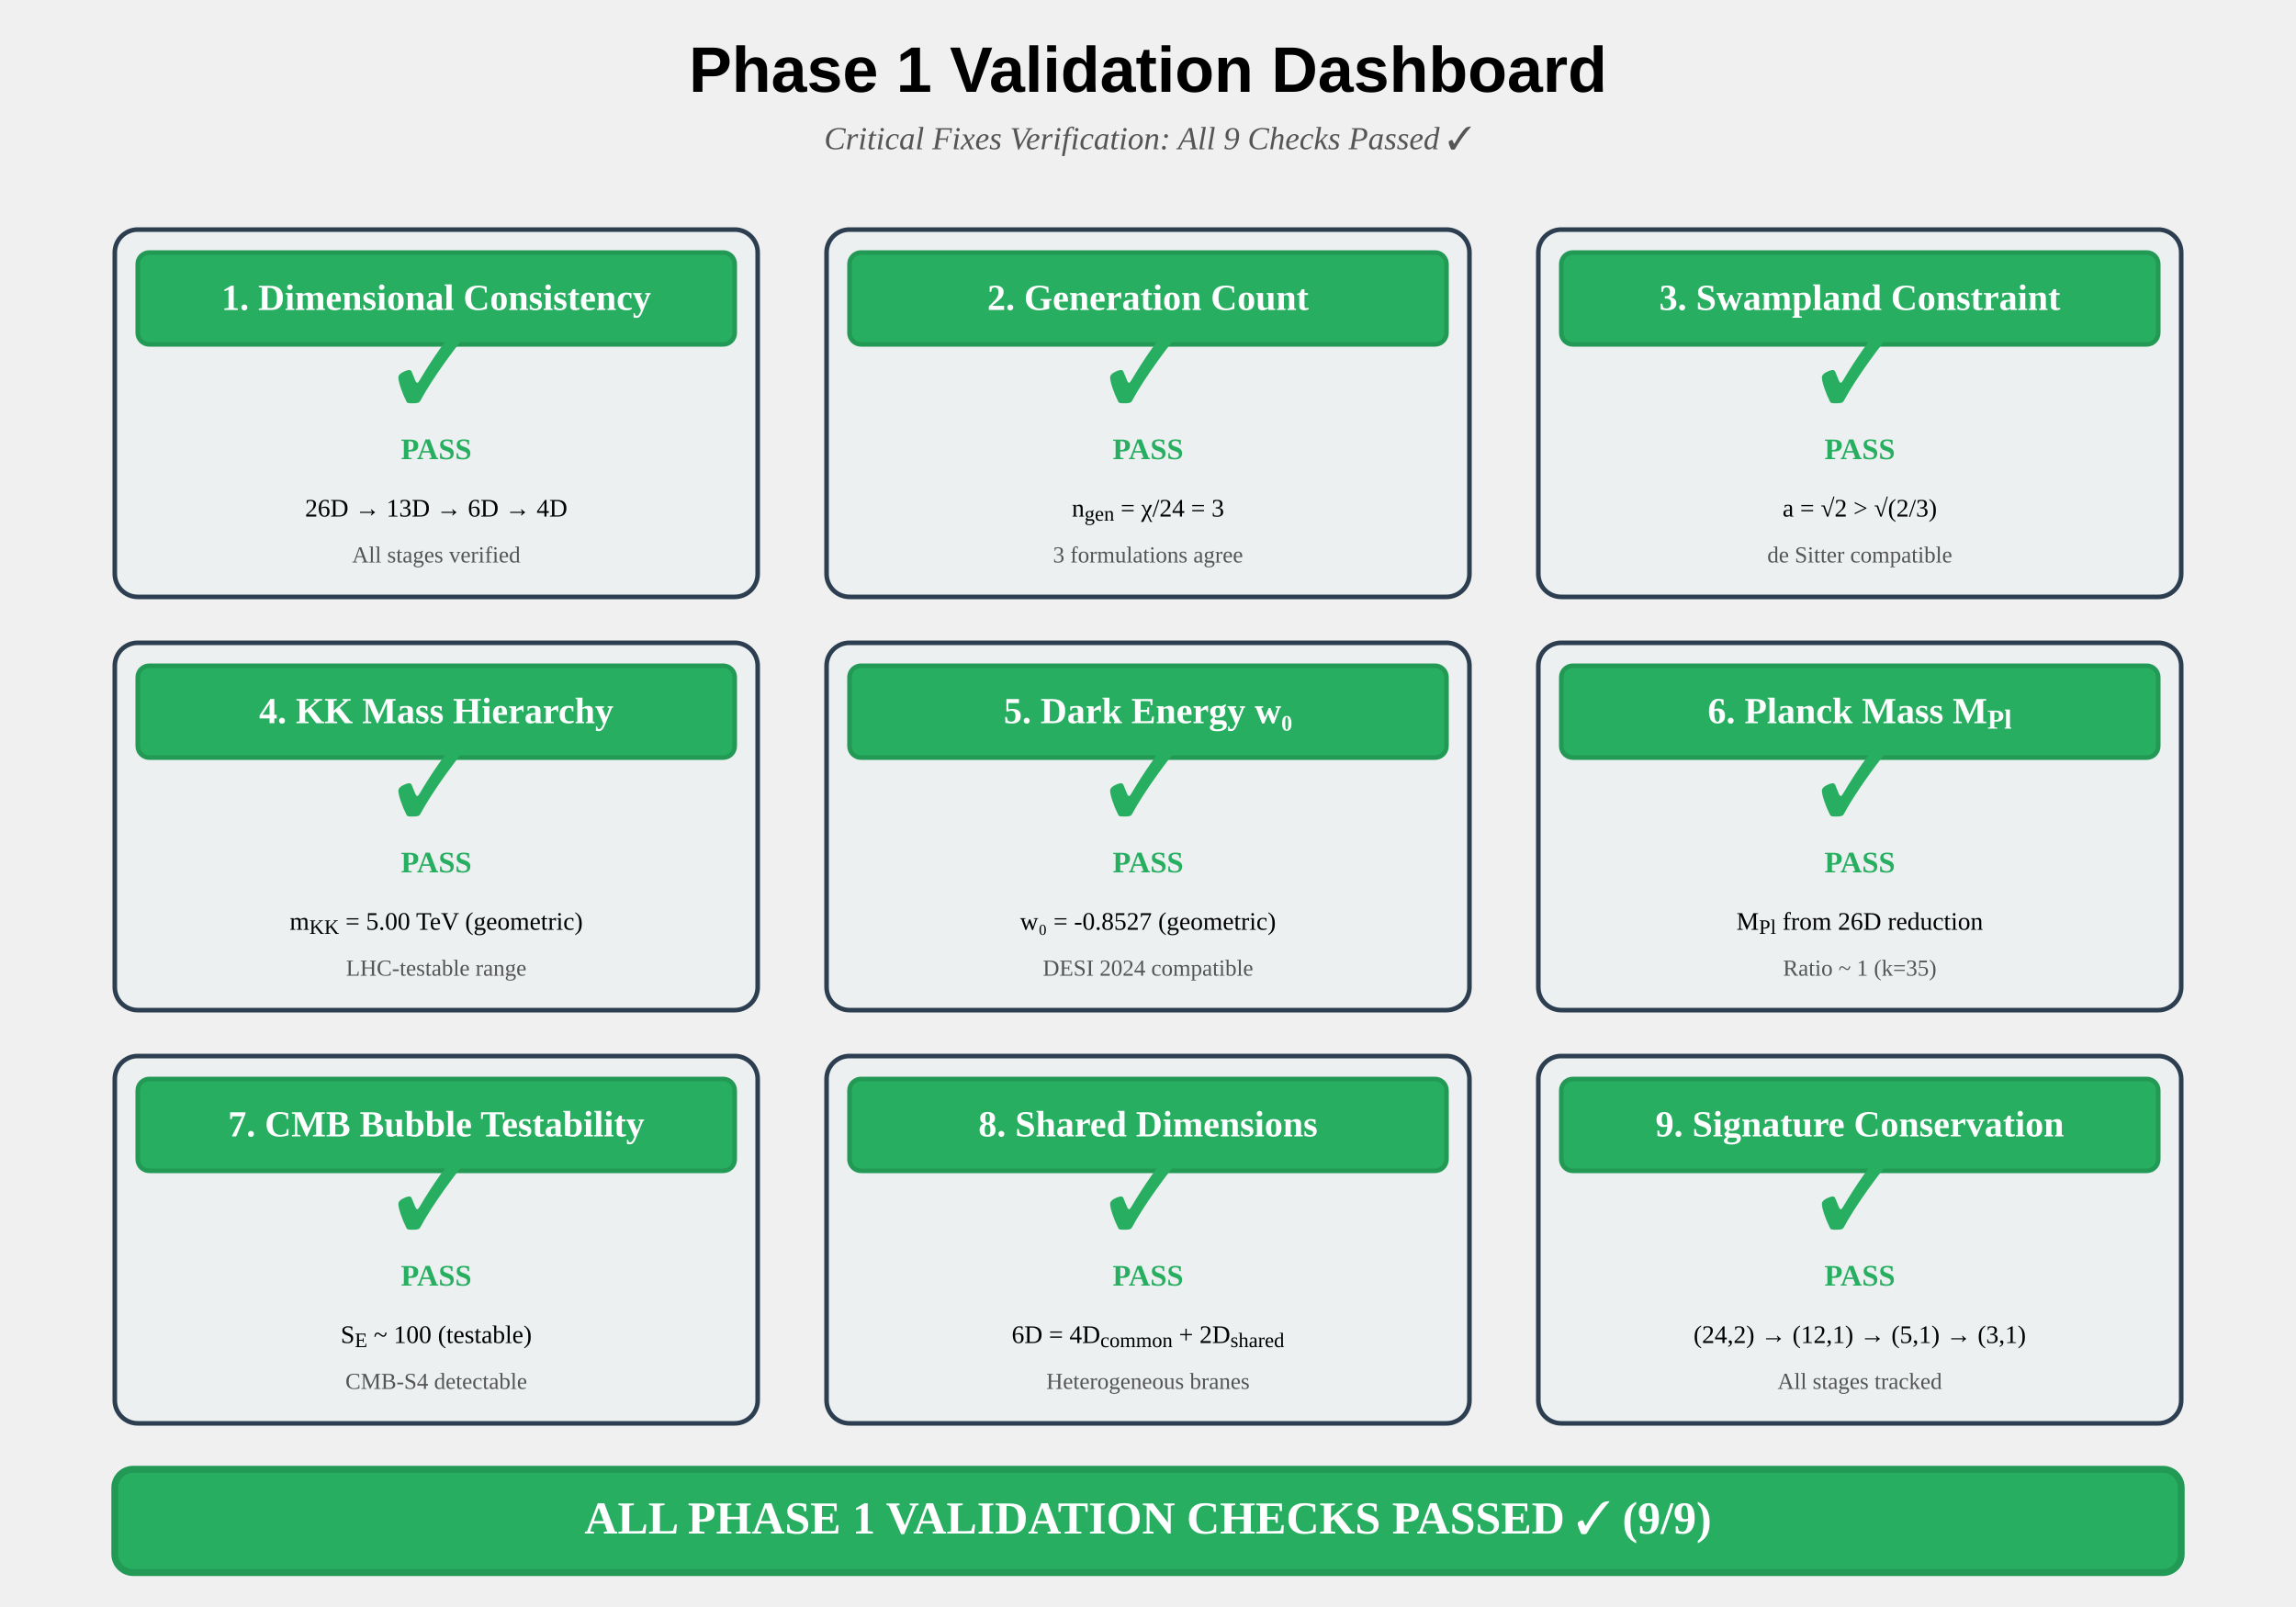
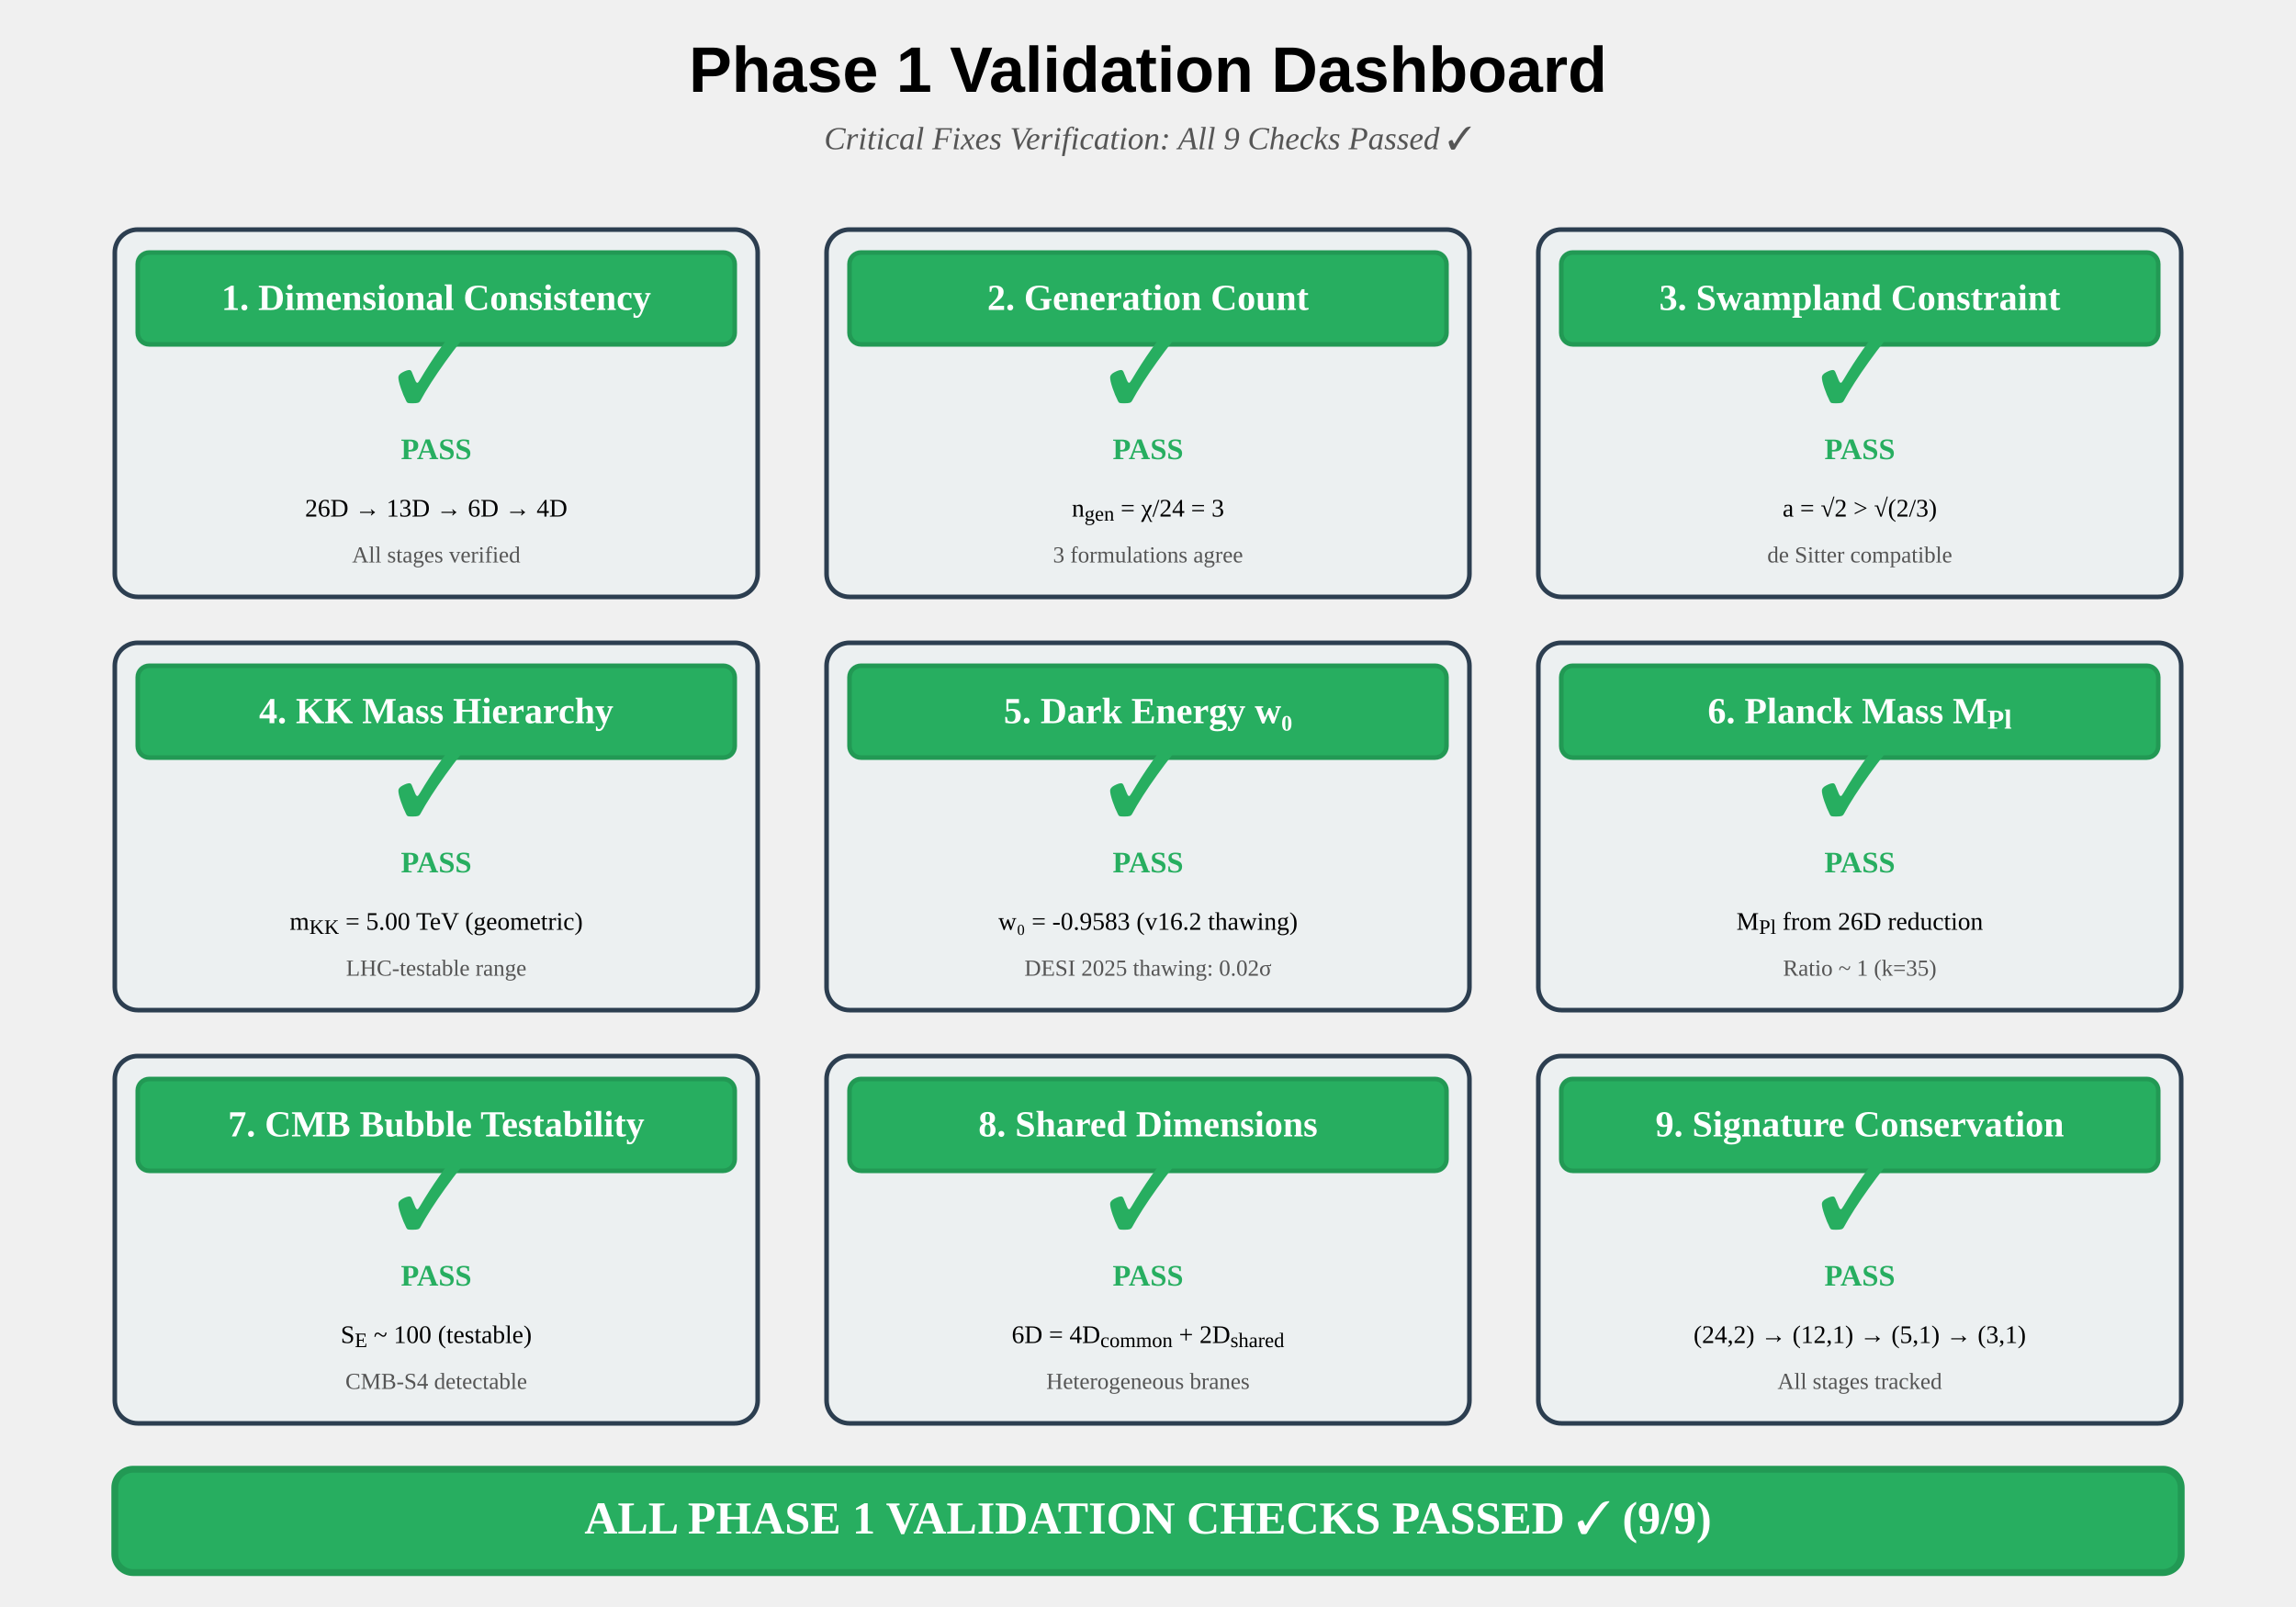
<svg xmlns="http://www.w3.org/2000/svg" width="1000" height="700">
  <text x="500" y="40" font-size="28" font-weight="bold" text-anchor="middle" font-family="Arial, sans-serif">
    Phase 1 Validation Dashboard
  </text>
  <text x="500" y="65" font-size="14" text-anchor="middle" fill="#555" font-style="italic">
    Critical Fixes Verification: All 9 Checks Passed ✓
  </text>
  <g id="check1">
    <rect x="50" y="100" width="280" height="160" fill="#ecf0f1" stroke="#2c3e50" stroke-width="2" rx="10" />
    <rect x="60" y="110" width="260" height="40" fill="#27ae60" stroke="#229954" stroke-width="2" rx="5" />
    <text x="190" y="135" font-size="16" font-weight="bold" text-anchor="middle" fill="white">1. Dimensional Consistency</text>
    <text x="190" y="175" font-size="48" font-weight="bold" text-anchor="middle" fill="#27ae60">✓</text>
    <text x="190" y="200" font-size="13" font-weight="bold" text-anchor="middle" fill="#27ae60">PASS</text>
    <text x="190" y="225" font-size="11" text-anchor="middle">26D → 13D → 6D → 4D</text>
    <text x="190" y="245" font-size="10" text-anchor="middle" fill="#555">All stages verified</text>
  </g>
  <g id="check2">
    <rect x="360" y="100" width="280" height="160" fill="#ecf0f1" stroke="#2c3e50" stroke-width="2" rx="10" />
    <rect x="370" y="110" width="260" height="40" fill="#27ae60" stroke="#229954" stroke-width="2" rx="5" />
    <text x="500" y="135" font-size="16" font-weight="bold" text-anchor="middle" fill="white">2. Generation Count</text>
    <text x="500" y="175" font-size="48" font-weight="bold" text-anchor="middle" fill="#27ae60">✓</text>
    <text x="500" y="200" font-size="13" font-weight="bold" text-anchor="middle" fill="#27ae60">PASS</text>
    <text x="500" y="225" font-size="11" text-anchor="middle">n<tspan baseline-shift="sub" font-size="9">gen</tspan> = χ/24 = 3</text>
    <text x="500" y="245" font-size="10" text-anchor="middle" fill="#555">3 formulations agree</text>
  </g>
  <g id="check3">
    <rect x="670" y="100" width="280" height="160" fill="#ecf0f1" stroke="#2c3e50" stroke-width="2" rx="10" />
    <rect x="680" y="110" width="260" height="40" fill="#27ae60" stroke="#229954" stroke-width="2" rx="5" />
    <text x="810" y="135" font-size="16" font-weight="bold" text-anchor="middle" fill="white">3. Swampland Constraint</text>
    <text x="810" y="175" font-size="48" font-weight="bold" text-anchor="middle" fill="#27ae60">✓</text>
    <text x="810" y="200" font-size="13" font-weight="bold" text-anchor="middle" fill="#27ae60">PASS</text>
    <text x="810" y="225" font-size="11" text-anchor="middle">a = √2 &gt; √(2/3)</text>
    <text x="810" y="245" font-size="10" text-anchor="middle" fill="#555">de Sitter compatible</text>
  </g>
  <g id="check4">
    <rect x="50" y="280" width="280" height="160" fill="#ecf0f1" stroke="#2c3e50" stroke-width="2" rx="10" />
    <rect x="60" y="290" width="260" height="40" fill="#27ae60" stroke="#229954" stroke-width="2" rx="5" />
    <text x="190" y="315" font-size="16" font-weight="bold" text-anchor="middle" fill="white">4. KK Mass Hierarchy</text>
    <text x="190" y="355" font-size="48" font-weight="bold" text-anchor="middle" fill="#27ae60">✓</text>
    <text x="190" y="380" font-size="13" font-weight="bold" text-anchor="middle" fill="#27ae60">PASS</text>
    <text x="190" y="405" font-size="11" text-anchor="middle">m<tspan baseline-shift="sub" font-size="9">KK</tspan> = 5.00 TeV (geometric)</text>
    <text x="190" y="425" font-size="10" text-anchor="middle" fill="#555">LHC-testable range</text>
  </g>
  <g id="check5">
    <rect x="360" y="280" width="280" height="160" fill="#ecf0f1" stroke="#2c3e50" stroke-width="2" rx="10" />
    <rect x="370" y="290" width="260" height="40" fill="#27ae60" stroke="#229954" stroke-width="2" rx="5" />
    <text x="500" y="315" font-size="16" font-weight="bold" text-anchor="middle" fill="white">5. Dark Energy w₀</text>
    <text x="500" y="355" font-size="48" font-weight="bold" text-anchor="middle" fill="#27ae60">✓</text>
    <text x="500" y="380" font-size="13" font-weight="bold" text-anchor="middle" fill="#27ae60">PASS</text>
-     <text x="500" y="405" font-size="11" text-anchor="middle">w₀ = -0.8527 (geometric)</text>
-     <text x="500" y="425" font-size="10" text-anchor="middle" fill="#555">DESI 2024 compatible</text>
+     <text x="500" y="405" font-size="11" text-anchor="middle">w₀ = -0.9583 (v16.2 thawing)</text>
+     <text x="500" y="425" font-size="10" text-anchor="middle" fill="#555">DESI 2025 thawing: 0.02σ</text>
  </g>
  <g id="check6">
    <rect x="670" y="280" width="280" height="160" fill="#ecf0f1" stroke="#2c3e50" stroke-width="2" rx="10" />
    <rect x="680" y="290" width="260" height="40" fill="#27ae60" stroke="#229954" stroke-width="2" rx="5" />
    <text x="810" y="315" font-size="16" font-weight="bold" text-anchor="middle" fill="white">6. Planck Mass M<tspan baseline-shift="sub" font-size="12">Pl</tspan>
    </text>
    <text x="810" y="355" font-size="48" font-weight="bold" text-anchor="middle" fill="#27ae60">✓</text>
    <text x="810" y="380" font-size="13" font-weight="bold" text-anchor="middle" fill="#27ae60">PASS</text>
    <text x="810" y="405" font-size="11" text-anchor="middle">M<tspan baseline-shift="sub" font-size="9">Pl</tspan> from 26D reduction</text>
    <text x="810" y="425" font-size="10" text-anchor="middle" fill="#555">Ratio ~ 1 (k=35)</text>
  </g>
  <g id="check7">
    <rect x="50" y="460" width="280" height="160" fill="#ecf0f1" stroke="#2c3e50" stroke-width="2" rx="10" />
    <rect x="60" y="470" width="260" height="40" fill="#27ae60" stroke="#229954" stroke-width="2" rx="5" />
    <text x="190" y="495" font-size="16" font-weight="bold" text-anchor="middle" fill="white">7. CMB Bubble Testability</text>
    <text x="190" y="535" font-size="48" font-weight="bold" text-anchor="middle" fill="#27ae60">✓</text>
    <text x="190" y="560" font-size="13" font-weight="bold" text-anchor="middle" fill="#27ae60">PASS</text>
    <text x="190" y="585" font-size="11" text-anchor="middle">S<tspan baseline-shift="sub" font-size="9">E</tspan> ~ 100 (testable)</text>
    <text x="190" y="605" font-size="10" text-anchor="middle" fill="#555">CMB-S4 detectable</text>
  </g>
  <g id="check8">
    <rect x="360" y="460" width="280" height="160" fill="#ecf0f1" stroke="#2c3e50" stroke-width="2" rx="10" />
    <rect x="370" y="470" width="260" height="40" fill="#27ae60" stroke="#229954" stroke-width="2" rx="5" />
    <text x="500" y="495" font-size="16" font-weight="bold" text-anchor="middle" fill="white">8. Shared Dimensions</text>
    <text x="500" y="535" font-size="48" font-weight="bold" text-anchor="middle" fill="#27ae60">✓</text>
    <text x="500" y="560" font-size="13" font-weight="bold" text-anchor="middle" fill="#27ae60">PASS</text>
    <text x="500" y="585" font-size="11" text-anchor="middle">6D = 4D<tspan baseline-shift="sub" font-size="9">common</tspan> + 2D<tspan baseline-shift="sub" font-size="9">shared</tspan>
    </text>
    <text x="500" y="605" font-size="10" text-anchor="middle" fill="#555">Heterogeneous branes</text>
  </g>
  <g id="check9">
    <rect x="670" y="460" width="280" height="160" fill="#ecf0f1" stroke="#2c3e50" stroke-width="2" rx="10" />
    <rect x="680" y="470" width="260" height="40" fill="#27ae60" stroke="#229954" stroke-width="2" rx="5" />
    <text x="810" y="495" font-size="16" font-weight="bold" text-anchor="middle" fill="white">9. Signature Conservation</text>
    <text x="810" y="535" font-size="48" font-weight="bold" text-anchor="middle" fill="#27ae60">✓</text>
    <text x="810" y="560" font-size="13" font-weight="bold" text-anchor="middle" fill="#27ae60">PASS</text>
    <text x="810" y="585" font-size="11" text-anchor="middle">(24,2) → (12,1) → (5,1) → (3,1)</text>
    <text x="810" y="605" font-size="10" text-anchor="middle" fill="#555">All stages tracked</text>
  </g>
  <g id="summary">
    <rect x="50" y="640" width="900" height="45" fill="#27ae60" stroke="#229954" stroke-width="3" rx="8" />
    <text x="500" y="668" font-size="20" font-weight="bold" text-anchor="middle" fill="white">
      ALL PHASE 1 VALIDATION CHECKS PASSED ✓ (9/9)
    </text>
  </g>
</svg>
